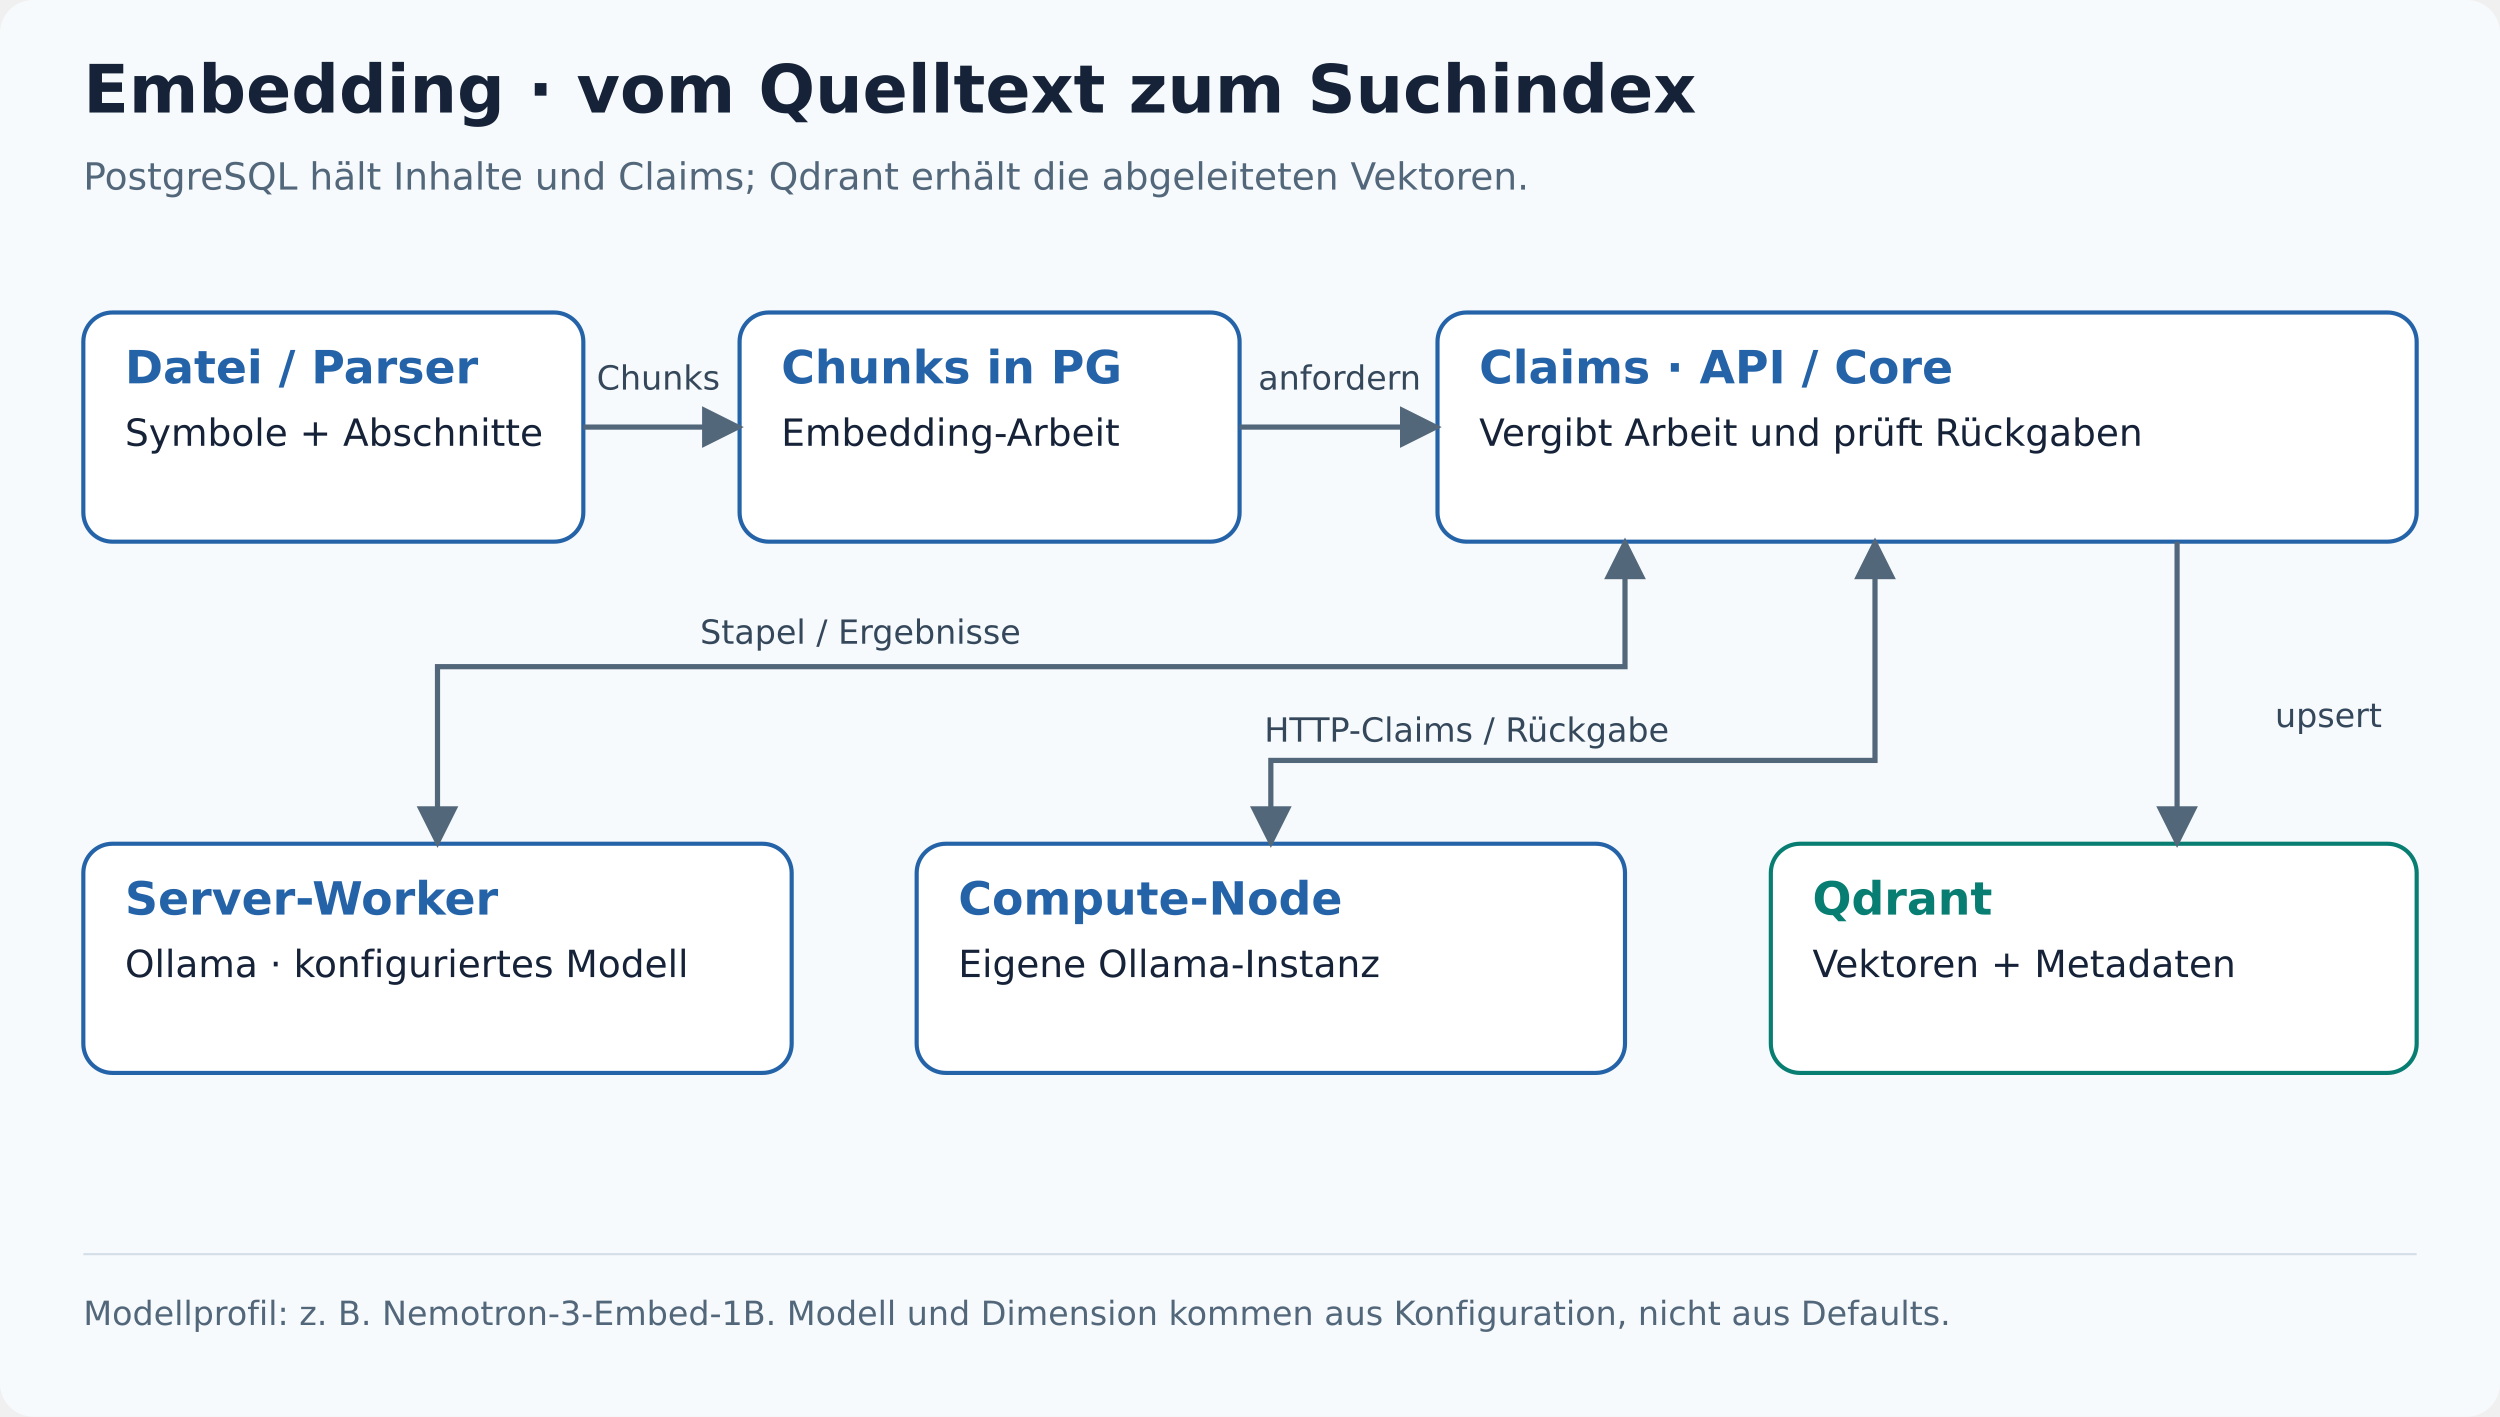
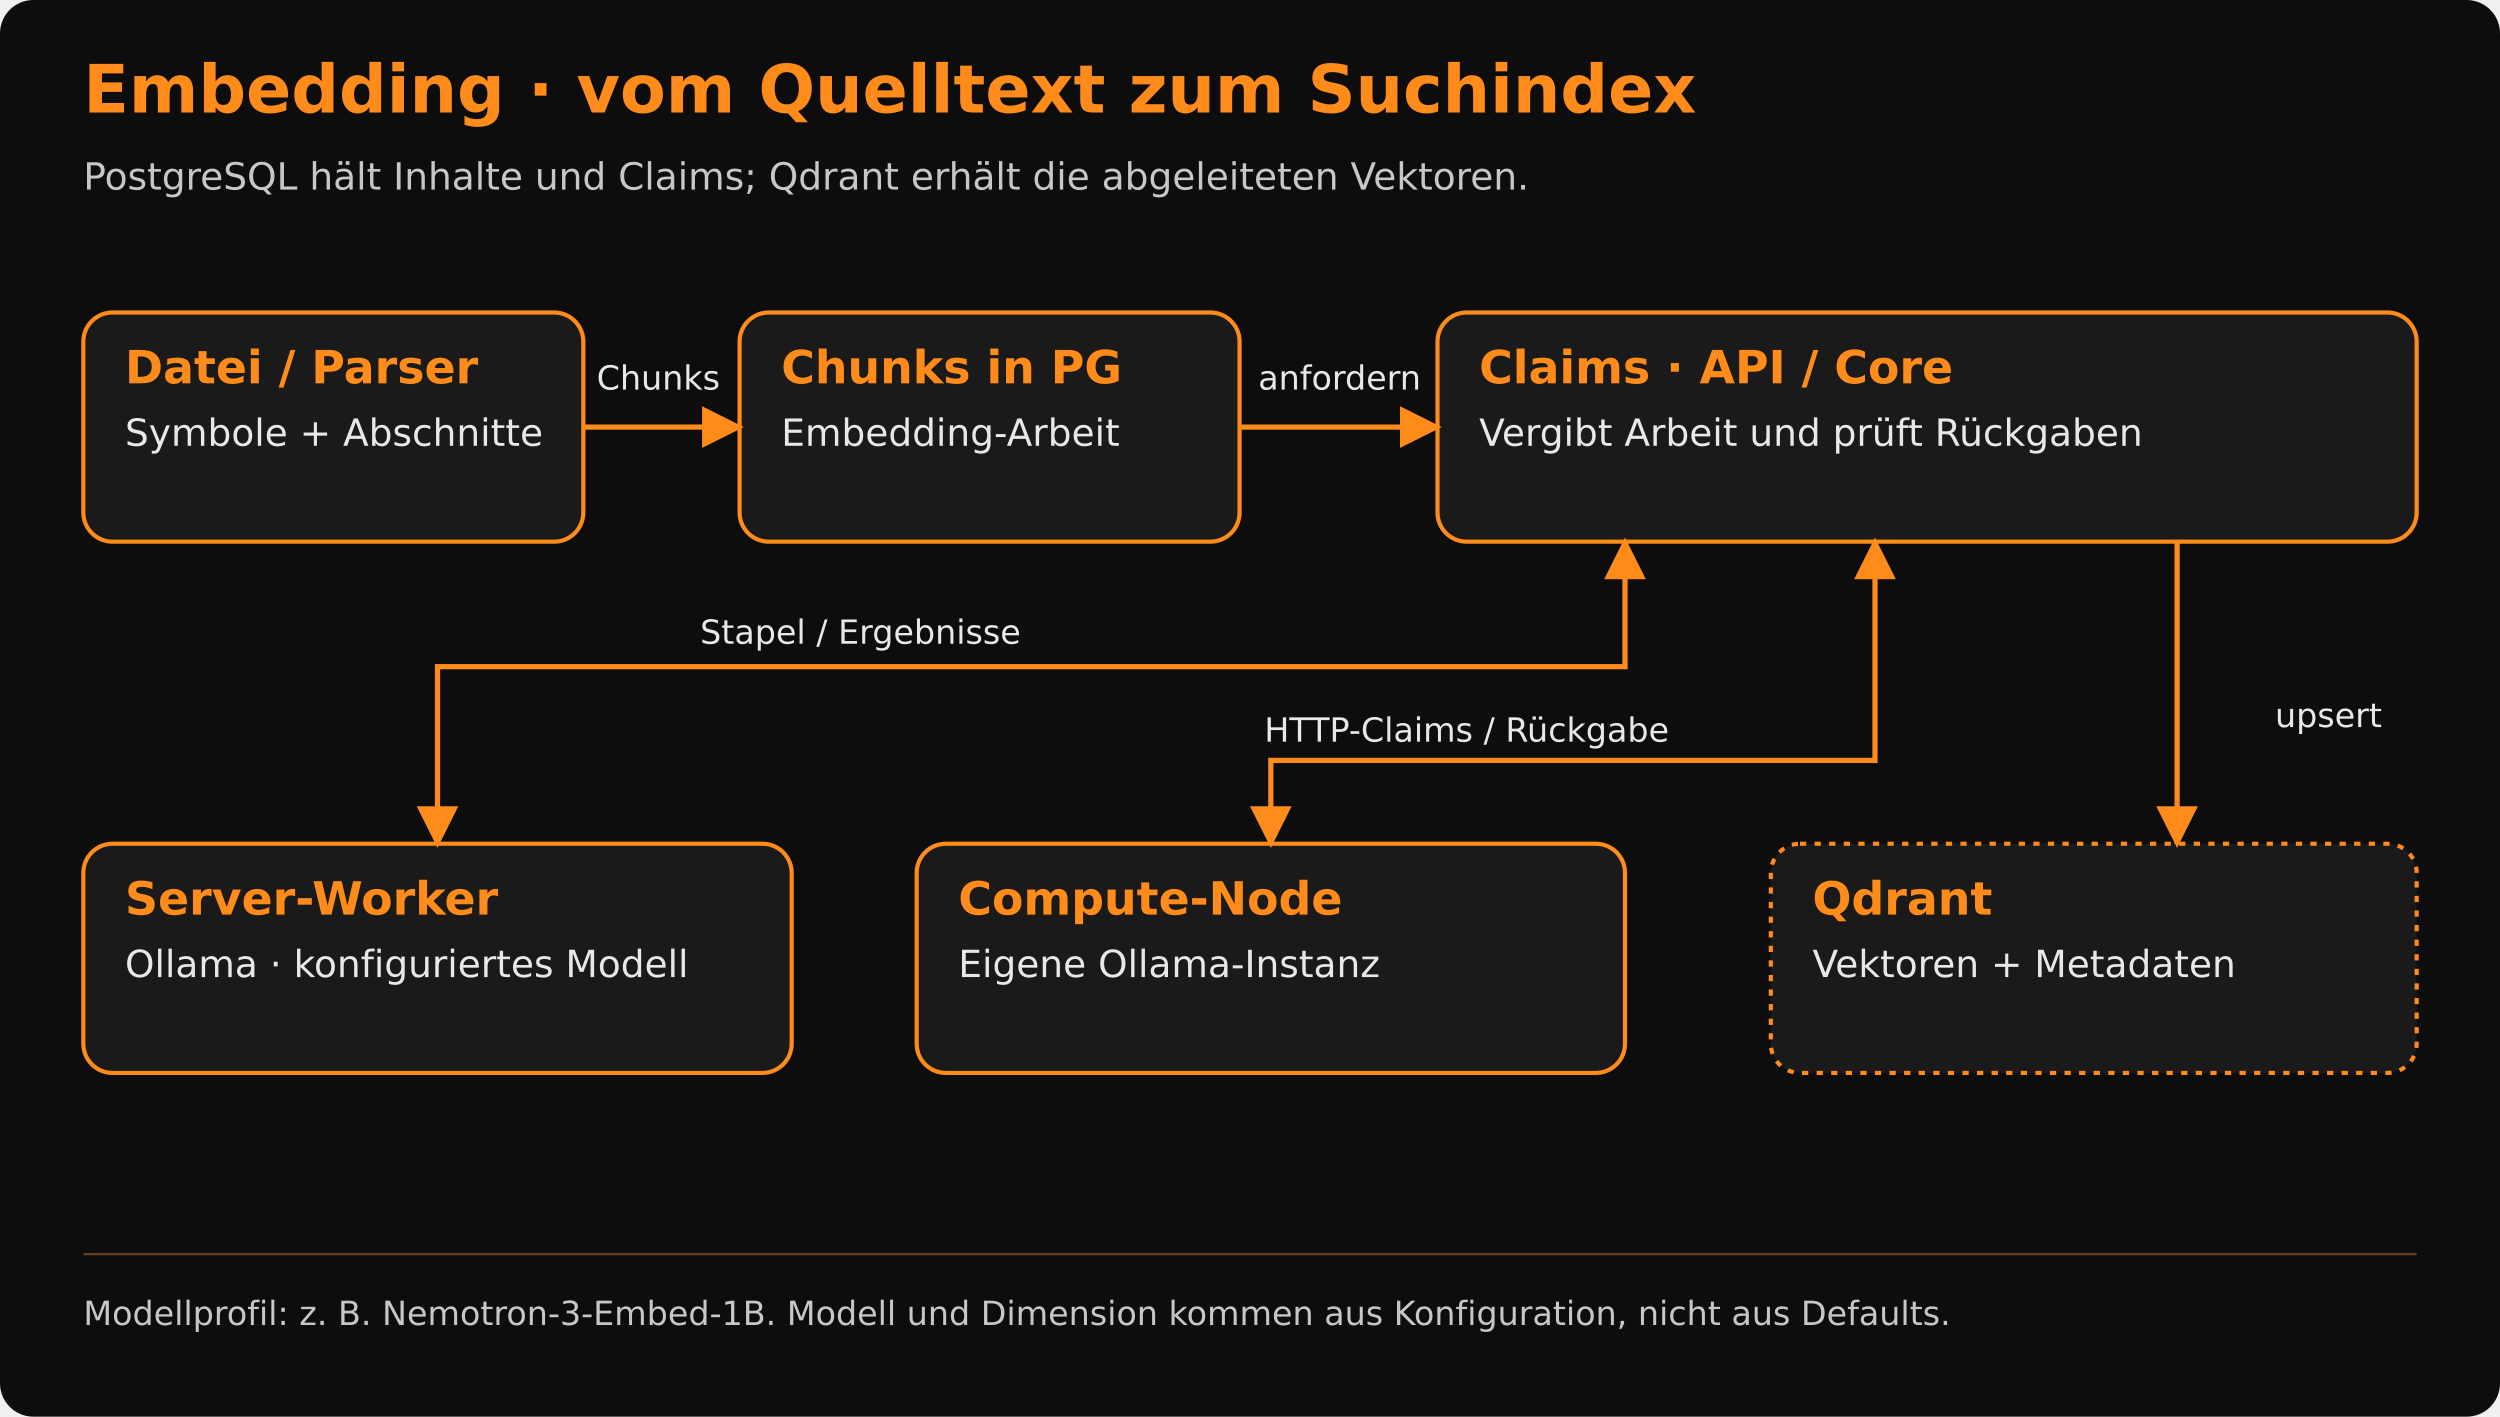
<svg xmlns="http://www.w3.org/2000/svg" width="1200" height="680" viewBox="0 0 1200 680" role="img" aria-labelledby="title desc">
  <defs>
    <marker id="arrow" viewBox="0 0 10 10" refX="9" refY="5" markerWidth="8" markerHeight="8" orient="auto-start-reverse">
-       <path d="M 0 0 L 10 5 L 0 10 Z" fill="#53677b" />
+       <path d="M 0 0 L 10 5 L 0 10 Z" fill="#ff8c1a" />
    </marker>
  </defs>
-   <rect width="1200" height="680" rx="16" fill="#f7fafc" />
-   <g font-family="DejaVu Sans, sans-serif" fill="#152238">
-     <text x="40" y="54" font-size="32" font-weight="700">Embedding · vom Quelltext zum Suchindex</text>
-     <text x="40" y="91" font-size="18" fill="#53677b">PostgreSQL hält Inhalte und Claims; Qdrant erhält die abgeleiteten Vektoren.</text>
+   <rect width="1200" height="680" rx="16" fill="#0d0d0d" />
+   <g font-family="DejaVu Sans, sans-serif" fill="#e8e8e8">
+     <text x="40" y="54" font-size="32" font-weight="700" fill="#ff8c1a">Embedding · vom Quelltext zum Suchindex</text>
+     <text x="40" y="91" font-size="18" fill="#c7c7c7">PostgreSQL hält Inhalte und Claims; Qdrant erhält die abgeleiteten Vektoren.</text>
    <g>
-       <rect x="40" y="150" width="240" height="110" rx="14" fill="white" stroke="#2563a8" stroke-width="2" />
-       <text x="60" y="184" font-size="22" font-weight="700" fill="#2563a8">Datei / Parser</text>
+       <rect x="40" y="150" width="240" height="110" rx="14" fill="#1a1a1a" stroke="#ff8c1a" stroke-width="2" />
+       <text x="60" y="184" font-size="22" font-weight="700" fill="#ff8c1a">Datei / Parser</text>
      <text x="60" y="214" font-size="18">Symbole + Abschnitte</text>
    </g>
    <g>
-       <rect x="355" y="150" width="240" height="110" rx="14" fill="white" stroke="#2563a8" stroke-width="2" />
-       <text x="375" y="184" font-size="22" font-weight="700" fill="#2563a8">Chunks in PG</text>
+       <rect x="355" y="150" width="240" height="110" rx="14" fill="#1a1a1a" stroke="#ff8c1a" stroke-width="2" />
+       <text x="375" y="184" font-size="22" font-weight="700" fill="#ff8c1a">Chunks in PG</text>
      <text x="375" y="214" font-size="18">Embedding-Arbeit</text>
    </g>
    <g>
-       <rect x="690" y="150" width="470" height="110" rx="14" fill="white" stroke="#2563a8" stroke-width="2" />
-       <text x="710" y="184" font-size="22" font-weight="700" fill="#2563a8">Claims · API / Core</text>
+       <rect x="690" y="150" width="470" height="110" rx="14" fill="#1a1a1a" stroke="#ff8c1a" stroke-width="2" />
+       <text x="710" y="184" font-size="22" font-weight="700" fill="#ff8c1a">Claims · API / Core</text>
      <text x="710" y="214" font-size="18">Vergibt Arbeit und prüft Rückgaben</text>
    </g>
-     <path d="M280 205H355" fill="none" stroke="#53677b" stroke-width="2.5" marker-end="url(#arrow)" />
-     <text x="316" y="187" font-size="16" fill="#35485b" text-anchor="middle" paint-order="stroke" stroke="#f7fafc" stroke-width="7" stroke-linejoin="round">Chunks</text>
-     <path d="M595 205H690" fill="none" stroke="#53677b" stroke-width="2.5" marker-end="url(#arrow)" />
-     <text x="643" y="187" font-size="16" fill="#35485b" text-anchor="middle" paint-order="stroke" stroke="#f7fafc" stroke-width="7" stroke-linejoin="round">anfordern</text>
+     <path d="M280 205H355" fill="none" stroke="#ff8c1a" stroke-width="2.5" marker-end="url(#arrow)" />
+     <text x="316" y="187" font-size="16" fill="#e8e8e8" text-anchor="middle" paint-order="stroke" stroke="#0d0d0d" stroke-width="7" stroke-linejoin="round">Chunks</text>
+     <path d="M595 205H690" fill="none" stroke="#ff8c1a" stroke-width="2.5" marker-end="url(#arrow)" />
+     <text x="643" y="187" font-size="16" fill="#e8e8e8" text-anchor="middle" paint-order="stroke" stroke="#0d0d0d" stroke-width="7" stroke-linejoin="round">anfordern</text>
    <g>
-       <rect x="40" y="405" width="340" height="110" rx="14" fill="white" stroke="#2563a8" stroke-width="2" />
-       <text x="60" y="439" font-size="22" font-weight="700" fill="#2563a8">Server-Worker</text>
+       <rect x="40" y="405" width="340" height="110" rx="14" fill="#1a1a1a" stroke="#ff8c1a" stroke-width="2" />
+       <text x="60" y="439" font-size="22" font-weight="700" fill="#ff8c1a">Server-Worker</text>
      <text x="60" y="469" font-size="18">Ollama · konfiguriertes Modell</text>
    </g>
    <g>
-       <rect x="440" y="405" width="340" height="110" rx="14" fill="white" stroke="#2563a8" stroke-width="2" />
-       <text x="460" y="439" font-size="22" font-weight="700" fill="#2563a8">Compute-Node</text>
+       <rect x="440" y="405" width="340" height="110" rx="14" fill="#1a1a1a" stroke="#ff8c1a" stroke-width="2" />
+       <text x="460" y="439" font-size="22" font-weight="700" fill="#ff8c1a">Compute-Node</text>
      <text x="460" y="469" font-size="18">Eigene Ollama-Instanz</text>
    </g>
    <g>
-       <rect x="850" y="405" width="310" height="110" rx="14" fill="white" stroke="#087d72" stroke-width="2" />
-       <text x="870" y="439" font-size="22" font-weight="700" fill="#087d72">Qdrant</text>
+       <rect x="850" y="405" width="310" height="110" rx="14" fill="#1a1a1a" stroke="#ff8c1a" stroke-width="2" stroke-dasharray="3 4" />
+       <text x="870" y="439" font-size="22" font-weight="700" fill="#ff8c1a">Qdrant</text>
      <text x="870" y="469" font-size="18">Vektoren + Metadaten</text>
    </g>
-     <path d="M780 260V320H210V405" fill="none" stroke="#53677b" stroke-width="2.5" marker-start="url(#arrow)" marker-end="url(#arrow)" />
-     <text x="413" y="309" font-size="16" fill="#35485b" text-anchor="middle" paint-order="stroke" stroke="#f7fafc" stroke-width="7">Stapel / Ergebnisse</text>
-     <path d="M900 260V365H610V405" fill="none" stroke="#53677b" stroke-width="2.5" marker-start="url(#arrow)" marker-end="url(#arrow)" />
-     <text x="704" y="356" font-size="16" fill="#35485b" text-anchor="middle" paint-order="stroke" stroke="#f7fafc" stroke-width="7">HTTP-Claims / Rückgabe</text>
-     <path d="M1045 260V405" fill="none" stroke="#53677b" stroke-width="2.5" marker-end="url(#arrow)" />
-     <text x="1092" y="349" font-size="16" fill="#35485b">upsert</text>
-     <path d="M40 602H1160" stroke="#d4dee7" />
-     <text x="40" y="636" font-size="16" fill="#53677b">Modellprofil: z. B. Nemotron-3-Embed-1B. Modell und Dimension kommen aus Konfiguration, nicht aus Defaults.</text>
+     <path d="M780 260V320H210V405" fill="none" stroke="#ff8c1a" stroke-width="2.5" marker-start="url(#arrow)" marker-end="url(#arrow)" />
+     <text x="413" y="309" font-size="16" fill="#e8e8e8" text-anchor="middle" paint-order="stroke" stroke="#0d0d0d" stroke-width="7">Stapel / Ergebnisse</text>
+     <path d="M900 260V365H610V405" fill="none" stroke="#ff8c1a" stroke-width="2.5" marker-start="url(#arrow)" marker-end="url(#arrow)" />
+     <text x="704" y="356" font-size="16" fill="#e8e8e8" text-anchor="middle" paint-order="stroke" stroke="#0d0d0d" stroke-width="7">HTTP-Claims / Rückgabe</text>
+     <path d="M1045 260V405" fill="none" stroke="#ff8c1a" stroke-width="2.5" marker-end="url(#arrow)" />
+     <text x="1092" y="349" font-size="16" fill="#e8e8e8">upsert</text>
+     <path d="M40 602H1160" stroke="#6b431c" />
+     <text x="40" y="636" font-size="16" fill="#c7c7c7">Modellprofil: z. B. Nemotron-3-Embed-1B. Modell und Dimension kommen aus Konfiguration, nicht aus Defaults.</text>
  </g>
</svg>
